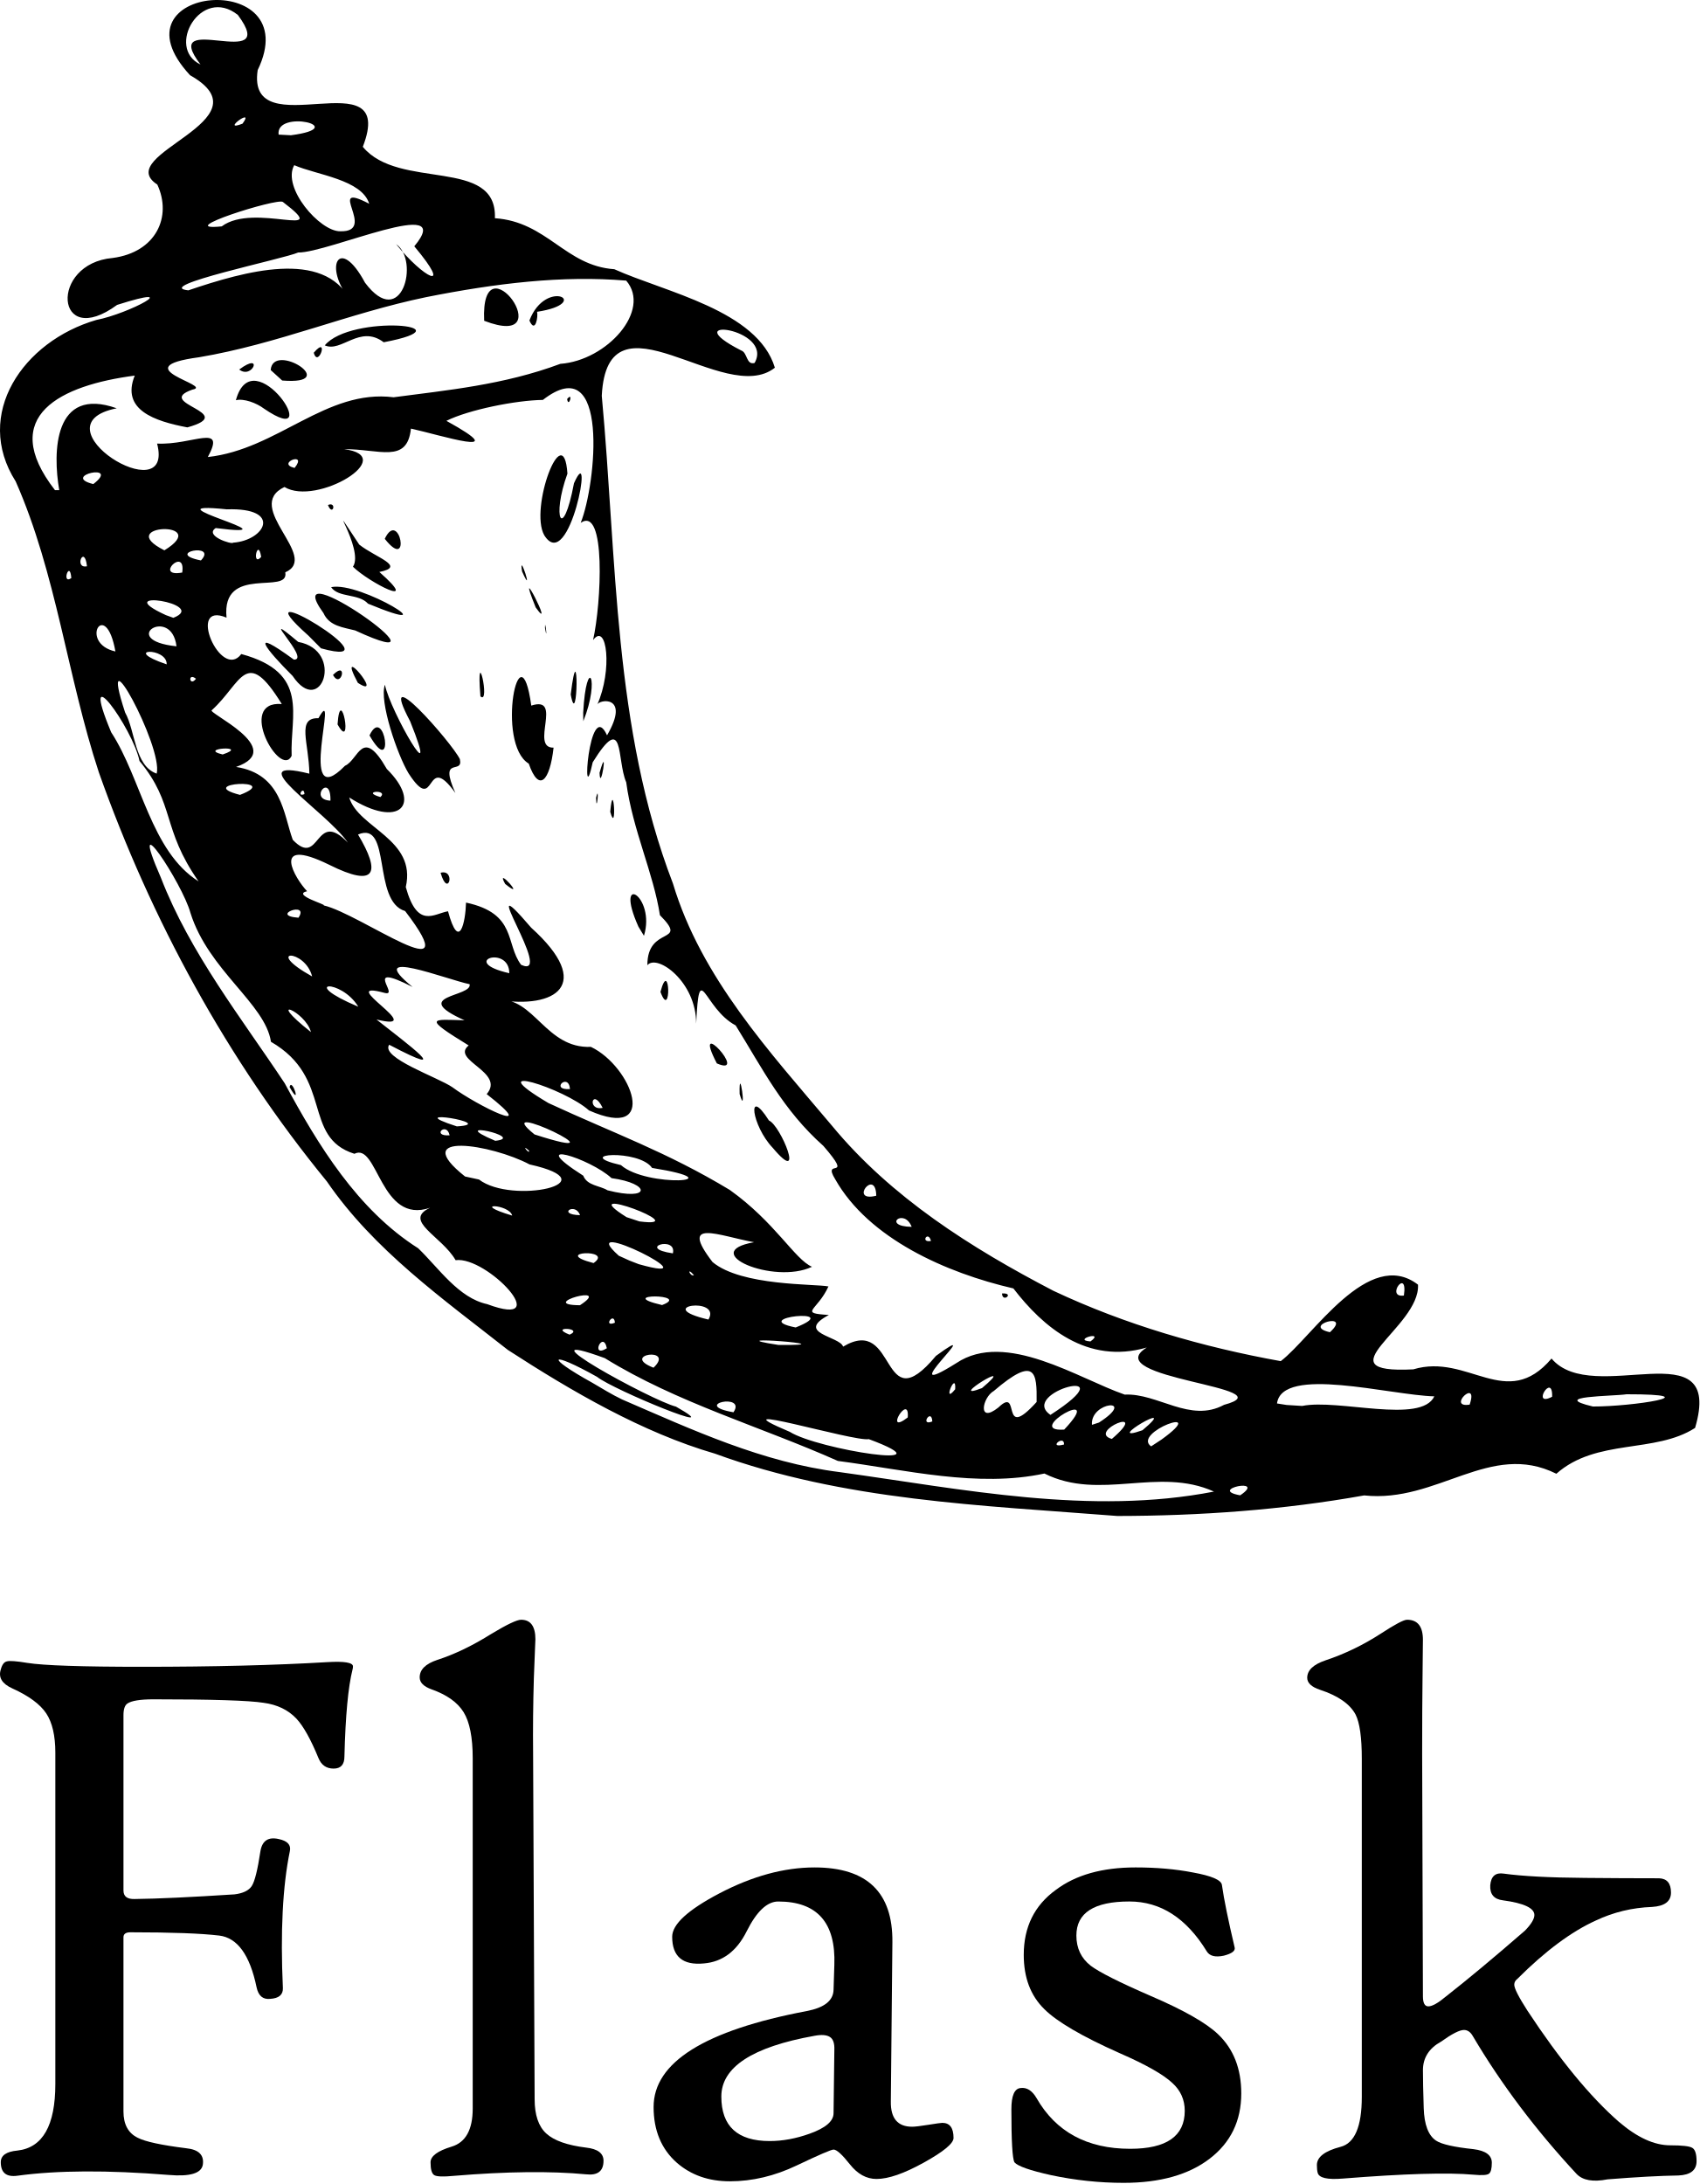
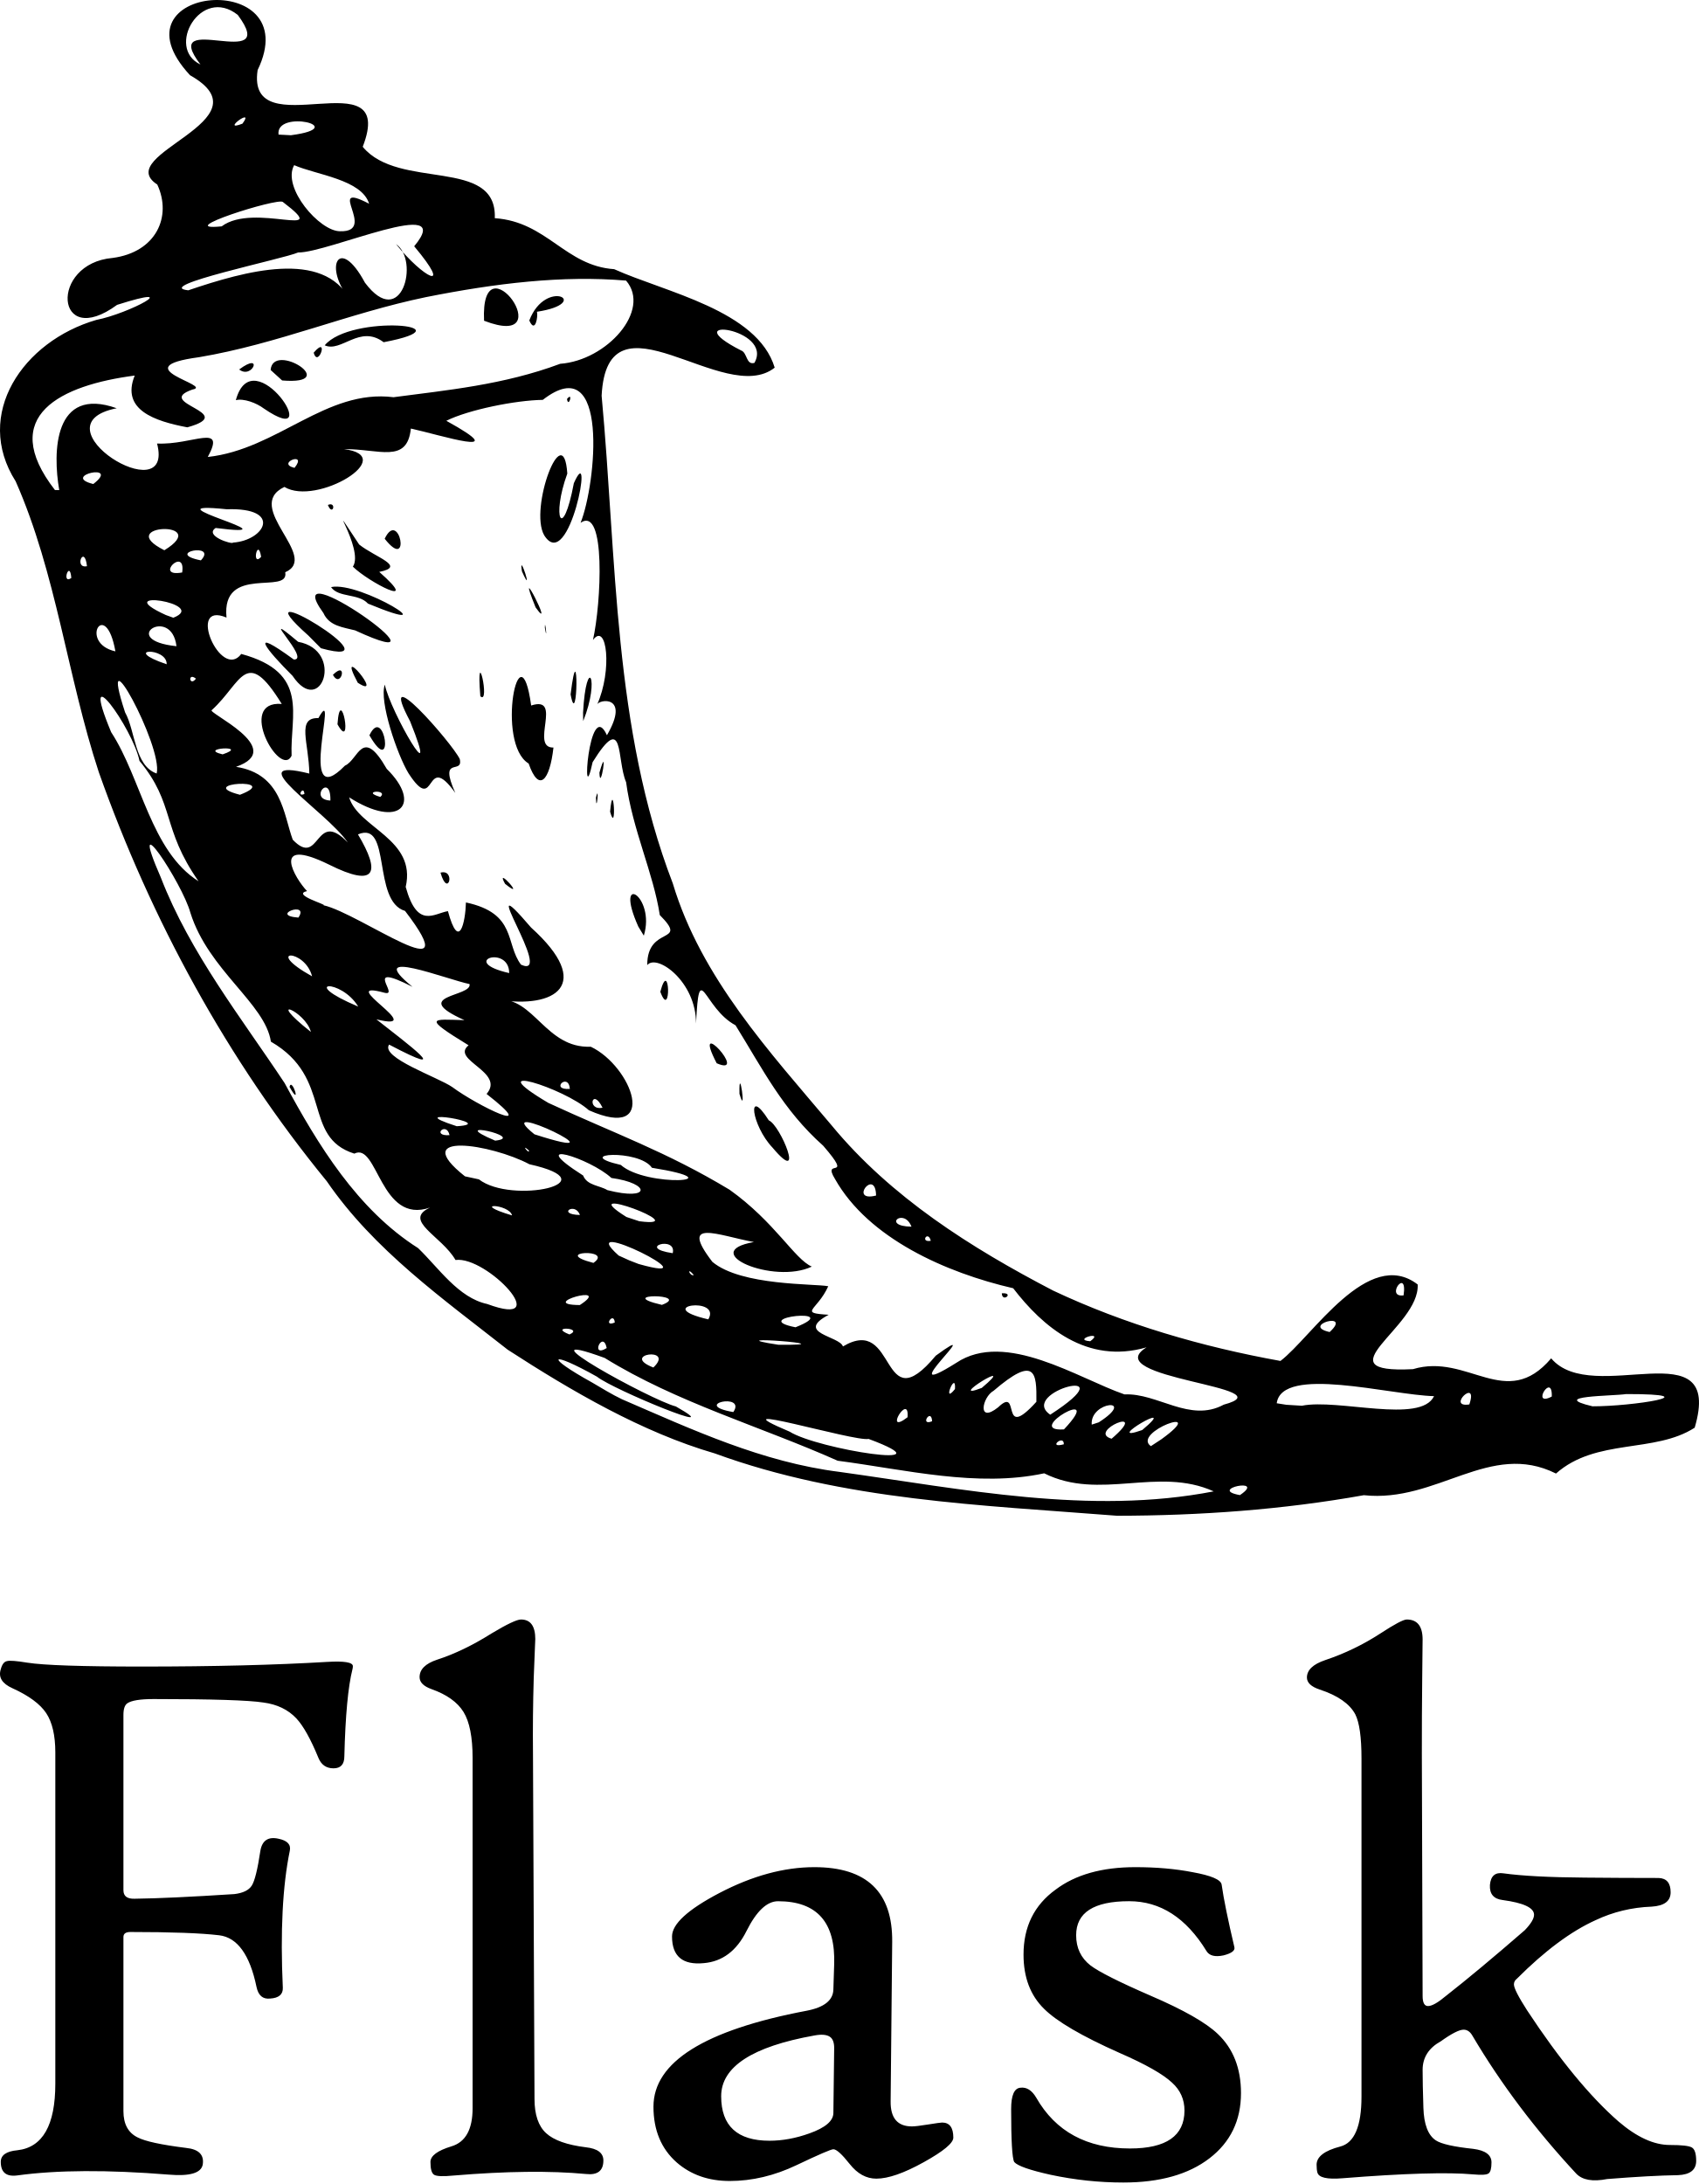
- <svg xmlns="http://www.w3.org/2000/svg" height="329" preserveAspectRatio="xMidYMid" viewBox="0 0 256 329" width="256">
-   <g>
-     <path d="m76.501 203.351c-9.749-7.67-20.153-15.021-27.261-25.378-14.96-18.263-26.476-39.404-34.349-61.625-4.761-14.45-6.39-29.941-12.53-43.83-6.415-10.091 1.105-21.114 12.157-24.32 4.917-.947 13.568-5.589 3.125-2.268-9.364 6.867-10.267-6.239-.666-7.069 6.552-.869 8.964-6.231 6.721-11.057-7.036-4.59 17.055-9.625 4.932-16.472-12.62-13.621 17.661-16.243 10.188-.772-1.786 11.895 21.166-2.185 15.836 11.554 5.415 6.599 20.272 1.505 19.899 10.757 7.886.542 10.593 7.173 17.989 7.684 7.677 3.465 21.579 6.192 24.188 14.837-7.61 6.023-25.227-12.443-26.077 4.232 2.302 24.638 1.714 50.017 10.725 73.478 4.262 14.204 14.601 25.384 23.931 36.45 8.932 10.834 21.03 18.466 33.363 24.887 10.816 5.101 22.475 8.48 34.265 10.606 4.779-3.656 13.221-17.251 20.676-11.522.36 6.448-14.796 13.471-.711 12.758 8.278-2.498 14.013 6.395 20.826-1.629 6.277 7.436 26.091-4.747 21.625 10.451-6.041 3.897-14.85 1.542-20.898 6.905-9.972-4.983-17.912 4.453-28.955 3.263-12.26 2.196-24.738 3.08-37.168 3.099-20.396-1.609-41.222-2.288-60.624-9.389-10.933-3.177-21.598-9.403-31.205-15.628zm17.224 7.468c10.672 4.61 21.109 9.475 32.807 10.946 18.558 2.576 37.723 6.552 56.347 2.929-8.429-3.805-17.145 1.478-25.542-2.72-10.069 2.164-20.878-.556-31.12-1.897-11.639-5.184-24.206-8.748-35.107-15.484-13.628-4.975 7.042 6.383 10.724 7.305 8.514 4.831-9.364-2.479-11.889-4.486-7.133-4.003-8.042-3.166-.705.896 1.476.864 2.936 1.773 4.485 2.511zm-20.311-14.353c10.345 3.832-.045-7.272-4.779-6.631-2.099-3.643-8.023-5.944-3.845-7.9-7.513 2.61-7.873-9.92-11.403-8.127-7.951-2.511-3.094-11.405-12.568-16.871-.864-5.755-9.41-10.744-12.13-19.422-1.204-4.446-9.659-17.204-4.466-5.33 4.419 11.43 12.195 21.226 18.668 31.002 5.022 9.311 10.96 19.048 20.108 24.855 3.087 2.961 6.062 7.493 10.416 8.422zm-29.79-32.715c.358-1.564 1.89 3.38 0 0zm42.183 37.305c2.288-1.026-3.296-1.294 0 0zm5.61 2.047c-.581-2.826-2.563 1.582 0 0zm7.031 2.929c3.341-3.186-5.159-2.009 0 0zm12.044 6.714c2.034-3.001-6.507-1.13 0 0zm-23.128-16.124c5.191-3.361-6.716-.047 0 0zm5.27 2.628c-.151-1.773-1.877.797 0 0zm26.345 16.445c4.237 2.675 24.738 5.859 11.902 1.098-2.153.452-23.803-6.127-11.902-1.098zm-41.823-32.578c-.412-1.778-6.579-1.969 0 0zm12.26 7.155c3.197-2.23-6.624-1.721 0 0zm10.319 6.323c4.583-1.726-7.428-1.733 0 0zm-27.576-18.911c4.97 3.812 20.049.49 7.612-2.275-5.656-3.015-18.407-5.081-9.716 1.818zm34.566 21.096c2.072-3.525-8.685-2.015 0 0zm-10.503-8.345c12.15 3.433-10.22-7.69-3-1.269l1.602.727zm21.057 12.17c11.509.11-10.397-1.589 0 0zm-49.547-31.578c-.452-2.144-2.837.177 0 0zm69.014 42.498c.306-3.87-3.755 2.884 0 0zm-49.371-30.472c-.7-2.041-3.596-.085 0 0zm-18.551-13.372c6.606-.398-9.05-2.909 0 0zm-21.978-14.204c-.824-3.171-7.186-5.695 0 0zm57.694 36.614c-1.209-1.381-.569.3 0 0zm35.906 22.036c-.11-2.113-1.955.797 0 0zm-39.083-25.319c.648-2.72-5.636-.825 0 0zm-26.752-16.956c4.918-.524-7.879-3.323 0 0zm45.251 28.118c7.664-3.035-7.468-1.478 0 0zm-23.535-15.975c8.827 1.137-10.508-6.01-1.942-.641zm30.681 18.864c8.246-4.923 5.526 11.542 13.988 1.393 8.343-6.093-7.207 7.533 3.073 1.086 7.441-4.977 18.426 2.36 25.364 4.747 4.989-.243 9.841 4.316 14.96 1.542 9.848-2.655-19.263-3.936-11.633-8.638-9.011 2.623-15.667-3.125-20.101-8.899-10.109-2.335-21.794-7.501-26.843-16.452-2.059-3.355 2.97.477-1.778-5.015-6.088-5.415-9.128-11.569-13.216-18.153-4.885-2.603-5.461-10.273-5.951-.254.04-6.324-5.897-10.581-7.349-8.815-.027-6.088 6.356-3.035 1.89-7.54-.961-6.311-4.126-12.888-5.076-20.016-1.476-3.433-.209-10.789-5.047-3.015-1.759 8.219-.583-10.096 2.158-4.061 3.596-6.159-1.296-5.434-1.492-4.583 2.342-5.198 1.485-12.575-.614-9.763 1.249-5.512 1.975-20.284-1.863-17.662 2.327-5.767 4.414-26.379-5.697-18.518-4.093.059-11.187 1.485-14.535 3.152 10.508 5.794-1.06 2.092-5.343 1.17-.556 5.362-4.793 3.047-10.089 3.099 8.462 1.046-4.12 8.651-8.964 5.697-6.304 3.008 5.434 10.528.124 12.855.655 3.499-9.652-1.267-8.847 6.828-6.115-2.578-.837 9.599 2.223 5.479 10.404 2.819 7.324 9.234 7.585 15.334-1.694 3.551-8.37-8.35-1.485-7.801-5.434-8.822-6.008-3.191-10.521.909-1.046.295 11.509 5.832 3.629 8.566 6.932 1.073 7.135 7.141 8.547 10.98 4.165 4.341 3.308-4.794 8.298.425-3.159-4.65-16.715-13.099-5.8-10.39-.059-4.675-1.975-8.449 1.373-8.358 3.316-5.996-3.472 14.791 3.996 7.168 2.066-.902 2.583-6.003 6.298.484 5.394 5.31 1.949 9.153-5.663 4.289 1.359 4.624 10.181 6.271 8.521 13.497 1.758 6.356 4.217 4.014 6.361 3.648 1.681 6.174 2.637 1.635 2.715-1.307 7.695 1.649 5.891 6.199 8.303 9.378 5.303 2.392-7.592-16.224 1.512-5.598 9.579 8.651 3.596 12.26-5.002 10.874 5.44-.439 7.191 7.357 14 7.083 6.205 2.955 10.411 14.294-.288 9.572-3.708-3.348-16.845-7.474-6.113-1.112 9.9 4.59 17.773 7.33 27.326 13.092 6.833 4.878 9.788 10.467 12.378 11.574-5.747 2.745-17.314-2.191-8.723-3.701-5.362-.974-11.39-3.688-6.257 2.988 4.367 3.649 15.464 3.263 17.46 3.674-1.687 3.715-4.583 4.009.065 4.297-5.186 2.765 1.667 3.197 2.144 4.773zm-10.606-29.954c-3.159-3.303-3.976-9.482-.562-4.108 1.753.706 5.605 10.104.562 4.108zm34.546 21.944c1.969-.131.059 1.497 0 0zm-39.528-30.04c-.126-4.99 1.137 3.85 0 0zm-3.433-4.617c-3.976-7.67 5.002 2.171 0 0zm-41.616-28.719c2.335-.623 1.152 3.987 0 0zm33.122 17.949c1.431-5.382 1.681 4.513 0 0zm-23.397-16.27c-1.647-2.968 3.447 2.787 0 0zm20.075 6.435c-3.76-8.422 2.668-4.603.837 1.379zm-34.623-23.089c-1.681-2.765-4.46-10.874-3.564-13.352.804 4.034 8.573 17.354 3.805 5.519-5.263-9.92 6.298 3.216 7.488 5.695.556 2.459-3.251-.673-.675 5.101-4.701-6.572-2.772 3.629-7.054-2.963zm-10.699-7.376c.439-6.428 2.446 4.408 0 0zm4.813 1.661c2.295-4.851 3.89 6.761 0 0zm-11.581-8.958c-3.982-3.964-6.867-7.612.189-2.459 2.714.104-6.041-8.298.655-2.668 7.036 1.282 3.472 11.542-.844 5.127zm6.082-.157c2.315-2.295 1.229 2.257 0 0zm3.746 1.197c-3.512-6.572 4.257 2.759 0 0zm-7.441-7.108c-11.581-10.313 14.549 5.387 1.89 1.908zm33.185 19.276c-5.015-3.001-1.334-21.153.38-8.742 4.871-1.577-.27 6.415 3.36 6.336-.567 5.04-2.196 6.853-3.74 2.406zm12.274 7.258c.49-5.472 1.033 3.741 0 0zm-2.131-2.113c.549-2.334.052 2.754 0 0zm-41.06-27.81c-7.441-10.267 21.625 10.384 4.768 2.603-1.759-.464-3.884-.628-4.768-2.603zm23.638 12.53c-.705-8.645 1.57 1.431 0 0zm17.944 11.514c1.386-4.923.105 3.258 0 0zm-40.437-27.961c4.421-.947 18.322 7.762 5.558 2.486-1.418-1.57-4.446-.857-5.558-2.486zm37.971 18.925c.472-8.84 2.643-5.276.02 1.269zm-34.682-22.003c1.805-2.643-4.788-11.947.947-3.336 2.479 1.969 7.173 3.296 3.028 4.126 6.519 5.748-1.589 1.557-3.976-.79zm32.805 19.244c1.244-10.071 1.1 5.897 0 0zm-36.572-28.543c1.379-.589.732 1.836 0 0zm8.559 5.094c2.203-4.624 4.061 5.153 0 0zm24.136 13.424c-.02-1.771.457 2.583 0 0zm-1.399-3.092c-3.348-8.266 3.119 4.374 0 0zm-2.054-5.422c-.561-3.413 1.91 4.29 0 0zm3.348-5.44c-2.302-4.048 2.904-17.851 3.487-9.291-2.427 6.669-.7 10.397.986 1.451 3.127-7.036-.673 13.896-4.473 7.839zm3.44-20.525c1.001-1.23.223 1.483 0 0zm-5.747 113.211c-1.361-1.19.176.752 0 0zm11.835 5.983c6.584 1.694 6.552-1.021.601-1.831-3.197-2.975-13.3-6.134-4.257-.367.596 1.518 2.486 1.478 3.656 2.198zm-23.371-15.525c3.623 2.709 13.66 7.664 5.166 1.035 2.864-3.33-5.481-5.101-2.714-7.33-7.042-4.311-5.559-3.924-.621-3.787-8.462-3.787 1.222-3.499.765-5.44-3.263-.641-16.211-5.755-8.593.418-7.742-3.944-1.845 1.471-4.185.902-7.92-2.158 7.049 6.03-1.255 3.996 4.538 3.596 12.222 9.22 1.915 3.805-1.353 1.955 7.377 4.918 9.522 6.401zm12.378 7.114c15.048 4.846-7.382-5.931 0 0zm63.364 38.385c.196-2.988-2.054 2.549 0 0zm6.514 2.74c3.472-3.361.144 5.362 5.754-.824.059-4.428-.169-7.042-6.447-1.662-1.734.963-2.504 5.035.693 2.486zm-103.383-64.926c-1.066-4.192-7.474-4.173 0 0zm6.95 4.557c-2.583-4.282-9.214-3.877 0 0zm39.568 23.861c3.865 3.433 17.741 2.518 4.689.425-1.93-2.858-12.267-2.171-4.689-.425zm54.385 33.592c5.944-4.99-5.76 2.223 0 0zm12.366 8.494c.039-1.602-2.563.7 0 0zm.02-2.243c6.584-6.971-6.376.412 0 0zm-130.396-82.582c-5.61-8.003-3.485-11.601-8.899-18.139-1.028-5.002-9.286-16.342-4.27-4.329 4.59 7.029 5.951 17.91 13.169 22.468zm128.328 80.365c12.118-7.828-4.968-3.407 0 0zm9.247 3.623c6.068-5.206-3.838-1.086 0 0zm-122.53-78.515c1.734-2.583-4.485-.333 0 0zm120.6 76.043c5.872-3.785-1.353-3.204-1.065.347zm-79.697-50.233c-.203-2.563-3.105.216 0 0zm4.923 2.832c-1.569-3.166-2.406.497 0 0zm84.197 49.959c7.526-5.429-4.557-1.041-1.575 1.033zm-2.883-1.393c6.134-5.134-6.468 2.275 0 0zm14.724 9.801c4.115-2.754-5.002-.889 0 0zm-138.091-88.872c5.512 1.235 22.043 13.581 12.294.857-4.995-1.478-2-13.687-7.094-11.529 3.42 5.715 2.811 8.141-4.369 4.545-9.016-4.408-5.067 2.178-3.301 3.996-2.407.549 3.177 2.086 2.471 2.131zm-25.128-19.845c.986-4.088-9.096-22.468-4.761-9.214 1.562 2.779 1.399 8.042 4.761 9.214zm46.125 28.438c-2.844-2.374-.137-.34 0 0zm6.991 1.629c0-4.329-7.729-1.759 0 0zm60.617 38.207c-1.157-2.956-4.57-.065 0 0zm2.909 2.124c-.432-1.654-1.681.321 0 0zm24.025 15.138c2.308-1.706-2.884-.221 0 0zm-128.119-82.332c6.611-2.558-7.083-1.825 0 0zm95.848 60.381c-.077-4.277-4.217 1.066 0 0zm-98.458-66.469c4.244-1.431-3.931-.941 0 0zm12.319 5.969c-.072-1.404-1.301.537 0 0zm150.301 92.168c5.459-1.105 17.903 2.779 19.91-1.445-6.631-.164-22.932-4.682-23.704 1.071l1.451.229zm-146.384-91.181c.099-4.336-3.38-.162 0 0zm-32.393-22.473c-1.471-8.259-5.598-1.25 0 0zm7.722 1.942c.099-2.655-7.069-2.387 0 0zm4.414 2.171c-1.276-1.035-.994 1.301 0 0zm27.783 17.818c1.309-1.204-3.099-.889 0 0zm-30.719-22.709c-.752-6.239-8.953-.936 0 0zm-15.844-10.28c-.223-2.878-1.543 1.085 0 0zm2.36-1.778c-.385-3.415-2.027.43 0 0zm13.014 7.767c5.506-2.158-10.026-4.473-1.125-.405zm174.226 107.619c3.524-3.229-4.473-.999 0 0zm21.049 10.908c1.413-4.172-3.557.549 0 0zm-193.942-125.347c.583-4.041-4.367.804 0 0zm-18.524-12.411c-.994-5.702-.857-15.714 8.658-12.332-12.699 2.524 8.795 15.791 6.082 5.315 5.342.263 10.449-3.157 7.643 2.027 10.528-1.157 17.82-10.285 27.988-9.003 7.918-1.053 16.576-1.845 25.11-5.035 7.016-.504 13.77-8.057 9.927-12.537-9.567-.81-19.586.387-30.159 2.493-11.718 2.432-22.363 7.061-34.186 9.05-11.529 1.55 2.315 4.264-.988 4.871-6.01 2.086 7.173 3.492-.778 5.695-4.91-.934-10.024-2.621-7.925-7.801-11.038 1.44-20.742 6.016-12.019 17.251zm26.608-13.549c2.583-9.533 13.862 7.848 4.237 1.269-1.145-.864-3.042-1.564-4.237-1.269zm.502-4.624c3.735-2.779 1.982 1.564 0 0zm4.741.079c.341-4.388 10.863 2.322 1.734 1.577zm6.487-2.608c2.374-2.774.688 2.457 0 0zm1.662-1.112c3.949-4.741 22.343-3.028 8.879-.465-3.609-2.72-6.375 1.602-8.879.465zm24.01-3.701c-.594-12.955 11.934 4.597 0 0zm6.815-.04c2.491-6.525 9.671-2.621 1.157-1.314.182.7-.254 3.375-1.157 1.314zm-54.987 34.618c7.441-4.558-7.9-3.956 0 0zm5.506 1.523c2.61-2.772-5.677-1.125 0 0zm-16.216-11.502c4.25-3.269-5.035-1.242 0 0zm219.764 137.484c.124-3.793-3.251 1.706 0 0zm-22.331-15.243c.634-4.361-2.871.38 0 0zm28.471 16.715c5.944.02 18.014-1.851 5.081-1.845-2.034.315-11.828.249-5.081 1.845zm-204.848-130.128c4.813-.326 7.526-5.303-.936-5.022-13.111-1.353 11.567 4.493-1.681 2.819-1.778 1.177 2.511 2.531 2.616 2.203zm4.237 2.146c-.504-3.087-1.492 1.641 0 0zm5.029-13.405c2.086-2.59-2.891-.693 0 0zm-16.008-26.752c8.593-2.916 20.337-6.199 24.392 1.44-4.126-4.963-1.667-9.855 2.23-2.59 5.512 7.344 8.271-3.341 4.687-5.807 4.088 5.074 8.73 7.474 2.734.321 6.52-7.841-13.045 1.026-17.492.934-2.138.961-22.088 5.087-16.551 5.702zm5.035-9.637c4.898-3.695 16.943 2.203 9.214-3.676-.758-.666-16.922 4.46-9.214 3.676zm17.858.738c5.728.144-2.471-7.704 4.356-4.146-1.118-3.661-7.951-4.347-11.293-5.812-1.89 3.348 3.843 10.004 6.937 9.959zm-14.726-16.211c1.982-2.687-3.479 1.368 0 0zm7.299 1.746c9.239-1.222-2.355-3.976-1.865-.097zm-13.628-10.658c-6.507-8.494 12.235 1.426 5.623-7.468-5.564-4.426-10.906 4.99-5.623 7.468zm83.47 44.957c2.983-5.285-12.312-7.128-2.007-1.872.947.315.733 2.236 2.007 1.872z" />
-     <g transform="translate(0 244)">
-       <path d="m53.108 7.495c-.659 2.607-1.069 6.979-1.222 13.117 0 1.206-.543 1.81-1.631 1.81-1.089 0-1.847-.527-2.276-1.575-1.166-2.838-2.271-4.817-3.324-5.947-1.243-1.319-2.895-2.117-4.955-2.389-2.215-.351-7.733-.525-16.555-.525-2.02 0-3.344.215-3.963.644-.389.271-.582.854-.582 1.748v26.409c0 .894.563 1.319 1.687 1.283 3.462-.04 8.474-.276 15.041-.701 1.283-.158 2.15-.574 2.595-1.255.45-.68.887-2.437 1.312-5.275.271-1.555 1.186-2.158 2.74-1.805 1.32.272 1.887.875 1.693 1.805-1.089 5.288-1.442 12.167-1.053 20.64.041 1.008-.599 1.555-1.923 1.632-1.089.117-1.769-.466-2.041-1.75-1.007-4.858-2.886-7.453-5.624-7.786-2.74-.328-7.202-.493-13.38-.493-.7 0-1.048.251-1.048.757v26.235c0 1.943.716 3.267 2.154 3.963 1.13.584 3.558 1.109 7.287 1.575 1.907.194 2.74 1.032 2.51 2.506-.235 1.283-1.943 1.789-5.133 1.517-9.211-.74-16.81-.7-22.793.118-1.673.23-2.506-.45-2.506-2.041 0-1.013.833-1.595 2.506-1.75 3.809-.429 5.712-3.773 5.712-10.028v-49.908c0-2.562-.457-4.534-1.368-5.915-.915-1.381-2.616-2.636-5.101-3.761-1.555-.7-2.137-1.651-1.748-2.857.194-.737.506-1.146.931-1.223.389-.117 1.421-.04 3.089.234 2.45.389 8.223.584 17.316.584 10.729 0 19.996-.235 27.811-.701 2.602-.158 3.906.057 3.906.639 0 .159-.02.312-.061.466z" />
-       <path d="m90.915 81.502c0 1.555-.875 2.235-2.623 2.04-5.36-.506-12.008-.429-19.936.231-1.595.158-2.575.117-2.947-.113-.369-.235-.551-.875-.551-1.928 0-.931 1.057-1.716 3.175-2.36 2.122-.639 3.178-2.555 3.178-5.741v-52.761c0-3.15-.457-5.462-1.368-6.94-.915-1.477-2.519-2.623-4.81-3.437-1.206-.429-1.81-1.032-1.81-1.81 0-1.166.875-2.041 2.623-2.623 2.644-.855 5.385-2.174 8.223-3.964 2.332-1.4 3.81-2.097 4.429-2.097 1.438 0 2.159.988 2.159 2.971 0-.153-.078 1.79-.235 5.83-.113 3.846-.153 7.635-.113 11.369l.23 52.06c0 2.372.584 4.094 1.75 5.162s3.169 1.777 6.004 2.126c1.748.194 2.623.854 2.623 1.984z" />
-       <path d="m143.644 78.064c0 .818-1.486 2.049-4.458 3.7-2.976 1.652-5.356 2.478-7.142 2.478-1.518 0-2.857-.737-4.023-2.215-1.166-1.477-1.985-2.214-2.45-2.214-.348 0-2.194.797-5.539 2.388-3.339 1.595-6.704 2.393-10.085 2.393-3.186 0-5.851-.935-7.988-2.797-2.332-2.061-3.498-4.859-3.498-8.397 0-6.724 7.697-11.543 23.089-14.457 2.64-.506 3.984-1.575 4.02-3.207l.118-3.732c.234-6.373-2.584-9.559-8.454-9.559-1.672 0-3.254 1.494-4.753 4.486-1.494 2.996-3.643 4.607-6.441 4.842-3.186.308-4.781-1.032-4.781-4.024 0-1.867 2.372-4.04 7.113-6.531 4.976-2.602 9.758-3.906 14.344-3.906 7.887 0 11.794 3.753 11.717 11.255l-.235 24.016c-.036 2.527 1.033 3.789 3.207 3.789.429 0 1.247-.096 2.449-.291 1.207-.194 1.907-.291 2.102-.291 1.126 0 1.688.761 1.688 2.275zm-17.955-13.291c.04-.972-.187-1.616-.673-1.924-.486-.311-1.251-.372-2.3-.177-9.368 1.672-14.052 4.724-14.052 9.154 0 4.469 2.428 6.704 7.287 6.704 1.943 0 3.948-.368 6.004-1.105 2.413-.858 3.615-1.886 3.615-3.093z" />
-       <path d="m186.988 71.357c0 4.121-1.588 7.397-4.753 9.825-3.166 2.429-7.49 3.644-12.972 3.644-3.651 0-7.308-.389-10.959-1.166-3.15-.701-4.976-1.34-5.482-1.924-.312-.546-.465-3.206-.465-7.988 0-2.06.465-3.129 1.4-3.206.932-.118 1.729.389 2.389 1.514 2.914 5.093 7.619 7.64 14.109 7.64 5.478 0 8.219-1.907 8.219-5.717 0-1.668-.62-3.069-1.867-4.194-1.361-1.283-4-2.781-7.927-4.49-5.677-2.526-9.466-4.741-11.369-6.648-2.061-2.02-3.09-4.741-3.09-8.162 0-4.199 1.612-7.461 4.838-9.793 2.992-2.255 6.996-3.381 12.008-3.381 3.15 0 6.025.251 8.631.758 2.798.506 4.256 1.126 4.373 1.866.308 2.174.951 5.324 1.924 9.446.117.502-.43.911-1.632 1.222-1.283.272-2.137.057-2.566-.639-3.069-5.016-6.956-7.522-11.66-7.522-5.324 0-7.988 1.709-7.988 5.13 0 1.906.72 3.42 2.158 4.546 1.283.972 4.295 2.491 9.037 4.551 4.975 2.137 8.356 4.061 10.146 5.769 2.332 2.215 3.498 5.19 3.498 8.92z" />
-       <path d="m255.575 81.559c0 1.36-.915 2.081-2.741 2.158-2.721.04-6.28.234-10.668.582-2.178.429-3.732.159-4.664-.814-6.142-6.607-11.352-13.527-15.627-20.757-.348-.62-.794-.932-1.34-.932-.66 0-1.805.584-3.437 1.75-1.83 1.008-2.741 2.449-2.741 4.312 0 1.324.036 3.226.117 5.717.078 2.485.696 4.117 1.862 4.894.818.547 2.705.972 5.656 1.284 1.826.234 2.741.914 2.741 2.04 0 .895-.146 1.45-.437 1.66-.291.215-1.061.263-2.304.146-3.887-.348-10.454-.154-19.704.582-2.332.195-3.595-.097-3.79-.875-.077-.271-.117-.659-.117-1.166 0-1.202 1.187-2.117 3.559-2.736 2.137-.547 3.206-3.053 3.206-7.522v-50.955c0-3.186-.311-5.401-.935-6.644-.854-1.595-2.644-2.839-5.365-3.733-1.279-.425-1.923-1.028-1.923-1.805 0-1.13.915-2.004 2.74-2.623 2.915-.972 5.692-2.312 8.336-4.024 2.138-1.397 3.462-2.098 3.963-2.098 1.596 0 2.393 1.008 2.393 3.033 0-.275-.02 1.652-.061 5.77-.036 2.838-.056 6.648-.056 11.429l.117 36.494c0 1.012.272 1.514.814 1.514.584 0 1.478-.503 2.684-1.514 3.226-2.527 7.191-5.83 11.891-9.911.935-.971 1.4-1.748 1.4-2.332 0-1.048-1.574-1.789-4.72-2.214-1.361-.159-2.004-.915-1.928-2.276.117-1.36.798-1.943 2.041-1.748 2.801.389 6.883.603 12.242.644 3.733.036 7.446.057 11.139.057 1.202.04 1.805.757 1.805 2.158 0 1.319-.951 2.04-2.854 2.158-2.996.113-5.814.793-8.453 2.04-3.693 1.669-7.641 4.604-11.838 8.802-.308.234-.466.525-.466.874 0 .543.66 1.847 1.985 3.907 4.858 7.385 9.445 12.96 13.757 16.732 2.761 2.369 5.344 3.555 7.753 3.555 1.79 0 2.899.125 3.324.38.43.252.645.923.645 2.009z" />
-     </g>
-   </g>
+ <svg xmlns="http://www.w3.org/2000/svg" width="1945" height="2500" viewBox="0 0 256 329" preserveAspectRatio="xMinYMin meet">
+   <path d="M76.501 203.351c-9.75-7.67-20.153-15.02-27.26-25.377-14.961-18.264-26.477-39.405-34.35-61.625-4.76-14.45-6.39-29.941-12.53-43.83-6.414-10.091 1.105-21.114 12.157-24.32 4.917-.948 13.568-5.59 3.125-2.268-9.364 6.866-10.266-6.24-.666-7.07 6.552-.869 8.964-6.23 6.721-11.056-7.036-4.59 17.055-9.626 4.932-16.473-12.62-13.62 17.66-16.242 10.188-.771-1.786 11.895 21.166-2.185 15.836 11.554 5.415 6.599 20.272 1.505 19.899 10.757 7.886.542 10.593 7.173 17.988 7.683 7.677 3.466 21.58 6.192 24.188 14.837-7.61 6.023-25.227-12.443-26.078 4.232 2.302 24.638 1.715 50.017 10.726 73.478 4.262 14.204 14.6 25.385 23.931 36.45 8.933 10.834 21.03 18.466 33.363 24.887 10.815 5.1 22.475 8.48 34.265 10.606 4.78-3.656 13.221-17.25 20.675-11.522.36 6.449-14.796 13.471-.711 12.758 8.278-2.498 14.013 6.394 20.826-1.629 6.278 7.436 26.09-4.747 21.625 10.45-6.042 3.898-14.85 1.543-20.898 6.906-9.972-4.983-17.912 4.453-28.956 3.263-12.26 2.196-24.738 3.08-37.167 3.098-20.396-1.609-41.222-2.288-60.624-9.39-10.933-3.176-21.598-9.402-31.205-15.628zm17.224 7.468c10.672 4.61 21.109 9.475 32.807 10.946 18.558 2.577 37.723 6.552 56.346 2.93-8.428-3.805-17.145 1.478-25.541-2.72-10.07 2.164-20.878-.556-31.12-1.897-11.64-5.184-24.206-8.748-35.107-15.485-13.628-4.975 7.043 6.383 10.724 7.306 8.514 4.83-9.365-2.48-11.89-4.487-7.132-4.002-8.04-3.165-.704.896 1.477.864 2.936 1.773 4.485 2.511zm-20.31-14.353c10.345 3.832-.046-7.272-4.78-6.63-2.1-3.643-8.023-5.945-3.845-7.9-7.513 2.61-7.873-9.92-11.403-8.127-7.952-2.511-3.094-11.405-12.569-16.87-.864-5.756-9.41-10.745-12.13-19.423-1.203-4.446-9.658-17.203-4.466-5.33 4.42 11.43 12.195 21.227 18.669 31.003 5.022 9.31 10.96 19.048 20.108 24.855 3.087 2.962 6.061 7.493 10.415 8.422zm-29.791-32.715c.358-1.563 1.89 3.38 0 0zm42.183 37.305c2.288-1.026-3.296-1.294 0 0zm5.61 2.048c-.581-2.826-2.563 1.582 0 0zm7.03 2.93c3.341-3.187-5.16-2.01 0 0zm12.045 6.713c2.033-3.001-6.507-1.13 0 0zm-23.128-16.123c5.19-3.362-6.716-.047 0 0zm5.27 2.628c-.151-1.773-1.877.797 0 0zm26.345 16.445c4.237 2.675 24.738 5.859 11.902 1.098-2.153.452-23.803-6.127-11.902-1.098zM77.156 183.12c-.412-1.777-6.58-1.968 0 0zm12.26 7.155c3.197-2.23-6.624-1.72 0 0zm10.318 6.323c4.584-1.726-7.427-1.733 0 0zM72.16 177.686c4.97 3.811 20.05.49 7.611-2.275-5.656-3.015-18.407-5.08-9.715 1.818l2.104.457zm34.566 21.095c2.072-3.525-8.685-2.015 0 0zm-10.503-8.345c12.15 3.434-10.22-7.69-3-1.268l1.603.726 1.397.542zm21.058 12.17c11.508.11-10.398-1.588 0 0zm-49.547-31.578c-.452-2.144-2.838.178 0 0zm69.013 42.498c.307-3.87-3.754 2.884 0 0zm-49.37-30.472c-.7-2.04-3.596-.085 0 0zm-18.552-13.372c6.606-.398-9.05-2.91 0 0zm-21.978-14.204c-.823-3.17-7.186-5.694 0 0zm57.695 36.614c-1.21-1.381-.57.3 0 0zm35.905 22.037c-.11-2.113-1.955.796 0 0zm-39.083-25.32c.648-2.72-5.636-.825 0 0zm-26.752-16.956c4.918-.524-7.88-3.322 0 0zm45.252 28.119c7.663-3.035-7.468-1.479 0 0zm-23.535-15.975c8.827 1.136-10.508-6.01-1.942-.642l1.942.642zm30.68 18.864c8.247-4.923 5.527 11.542 13.989 1.393 8.343-6.094-7.207 7.533 3.073 1.086 7.441-4.977 18.426 2.36 25.365 4.747 4.988-.242 9.841 4.316 14.96 1.542 9.848-2.655-19.263-3.935-11.633-8.638-9.01 2.624-15.666-3.125-20.1-8.899-10.11-2.335-21.795-7.5-26.843-16.452-2.06-3.354 2.97.478-1.778-5.015-6.088-5.415-9.128-11.569-13.216-18.153-4.885-2.603-5.46-10.273-5.951-.254.04-6.324-5.898-10.581-7.35-8.815-.026-6.089 6.357-3.035 1.89-7.54-.96-6.311-4.126-12.888-5.075-20.016-1.476-3.433-.21-10.789-5.047-3.015-1.76 8.22-.582-10.096 2.158-4.06 3.596-6.16-1.296-5.435-1.492-4.584 2.342-5.198 1.485-12.575-.614-9.763 1.249-5.513 1.975-20.284-1.863-17.662 2.327-5.767 4.414-26.38-5.697-18.518-4.093.058-11.187 1.485-14.535 3.152 10.508 5.794-1.06 2.092-5.343 1.17-.556 5.362-4.793 3.047-10.09 3.099 8.462 1.046-4.12 8.65-8.964 5.696-6.304 3.008 5.434 10.528.124 12.855.655 3.499-9.652-1.267-8.847 6.828-6.115-2.578-.837 9.599 2.223 5.48 10.404 2.818 7.324 9.233 7.585 15.333-1.694 3.55-8.37-8.35-1.485-7.8-5.434-8.823-6.008-3.192-10.521.908-1.046.295 11.509 5.832 3.63 8.566 6.931 1.073 7.134 7.141 8.547 10.98 4.165 4.34 3.307-4.795 8.298.425-3.16-4.65-16.715-13.1-5.8-10.39-.06-4.676-1.976-8.45 1.372-8.359 3.316-5.996-3.472 14.792 3.996 7.168 2.065-.902 2.583-6.003 6.297.484 5.394 5.31 1.949 9.153-5.663 4.289 1.36 4.623 10.181 6.27 8.52 13.497 1.758 6.356 4.218 4.014 6.362 3.648 1.68 6.173 2.637 1.635 2.715-1.308 7.696 1.65 5.891 6.2 8.303 9.378 5.303 2.392-7.591-16.224 1.512-5.598 9.578 8.651 3.596 12.26-5.002 10.875 5.44-.44 7.191 7.357 14 7.082 6.205 2.955 10.41 14.294-.288 9.572-3.708-3.348-16.846-7.474-6.114-1.111 9.9 4.59 17.773 7.33 27.326 13.092 6.834 4.878 9.788 10.467 12.378 11.574-5.747 2.745-17.314-2.191-8.723-3.701-5.362-.975-11.39-3.688-6.258 2.988 4.368 3.649 15.465 3.262 17.46 3.674-1.687 3.715-4.583 4.01.065 4.297-5.186 2.766 1.668 3.198 2.145 4.773zm-10.606-29.955c-3.158-3.302-3.975-9.481-.562-4.108 1.753.707 5.605 10.105.562 4.108zm34.547 21.945c1.968-.13.058 1.496 0 0zm-39.528-30.04c-.126-4.99 1.136 3.85 0 0zm-3.434-4.617c-3.975-7.67 5.002 2.171 0 0zm-41.615-28.719c2.335-.623 1.151 3.987 0 0zm33.121 17.949c1.432-5.382 1.681 4.513 0 0zm-23.397-16.27c-1.647-2.968 3.447 2.787 0 0zm20.075 6.435c-3.76-8.422 2.668-4.604.837 1.38l-.837-1.38zm-34.624-23.09c-1.68-2.765-4.46-10.874-3.564-13.351.804 4.034 8.573 17.354 3.805 5.519-5.263-9.92 6.298 3.216 7.488 5.695.556 2.459-3.25-.673-.674 5.1-4.701-6.572-2.773 3.63-7.055-2.963zm-10.698-7.375c.438-6.428 2.446 4.407 0 0zm4.813 1.66c2.295-4.85 3.89 6.762 0 0zm-11.581-8.957c-3.983-3.964-6.867-7.612.189-2.46 2.714.105-6.041-8.297.655-2.668 7.035 1.283 3.471 11.543-.844 5.128zm6.081-.157c2.316-2.295 1.23 2.256 0 0zm3.747 1.196c-3.512-6.572 4.257 2.76 0 0zm-7.441-7.107c-11.58-10.314 14.549 5.387 1.89 1.908l-1.89-1.908zm33.185 19.276c-5.015-3.002-1.334-21.153.38-8.742 4.872-1.577-.27 6.415 3.36 6.336-.568 5.04-2.196 6.854-3.74 2.406zm12.274 7.258c.49-5.472 1.033 3.742 0 0zm-2.131-2.112c.549-2.334.052 2.753 0 0zm-41.06-27.81c-7.44-10.267 21.625 10.383 4.768 2.603-1.76-.464-3.884-.628-4.768-2.603zm23.639 12.53c-.705-8.645 1.57 1.43 0 0zm17.943 11.513c1.386-4.923.106 3.258 0 0zm-40.437-27.96c4.421-.948 18.322 7.762 5.558 2.485-1.418-1.57-4.446-.857-5.558-2.486zm37.971 18.924c.473-8.84 2.644-5.277.02 1.269l-.02-1.27zM53.171 85.375c1.804-2.643-4.788-11.947.947-3.336 2.48 1.968 7.173 3.296 3.028 4.126 6.519 5.749-1.588 1.557-3.975-.79zm32.805 19.244c1.244-10.07 1.1 5.898 0 0zM49.404 76.076c1.38-.59.732 1.836 0 0zm8.56 5.094c2.202-4.624 4.06 5.152 0 0zm24.135 13.424c-.02-1.772.457 2.583 0 0zm-1.4-3.092c-3.348-8.266 3.12 4.374 0 0zm-2.054-5.422c-.56-3.414 1.91 4.29 0 0zm3.348-5.44c-2.301-4.049 2.905-17.852 3.487-9.292-2.427 6.67-.7 10.398.986 1.452 3.127-7.036-.673 13.896-4.473 7.84zm3.44-20.526c1.002-1.23.223 1.483 0 0zm-5.746 113.21c-1.361-1.19.175.753 0 0zm11.835 5.984c6.584 1.694 6.552-1.021.6-1.832-3.197-2.974-13.3-6.133-4.256-.366.596 1.518 2.486 1.478 3.656 2.198zm-23.37-15.525c3.622 2.709 13.659 7.664 5.165 1.035 2.864-3.33-5.48-5.101-2.713-7.33-7.043-4.311-5.56-3.925-.621-3.787-8.462-3.787 1.222-3.499.765-5.44-3.263-.642-16.211-5.756-8.593.418-7.742-3.944-1.845 1.471-4.185.902-7.92-2.158 7.05 6.03-1.256 3.996 4.539 3.596 12.222 9.22 1.916 3.805-1.353 1.955 7.377 4.918 9.521 6.401zm12.377 7.115c15.047 4.846-7.383-5.931 0 0zm63.364 38.384c.196-2.988-2.054 2.55 0 0zm6.513 2.74c3.472-3.36.144 5.362 5.754-.823.058-4.428-.17-7.042-6.447-1.662-1.734.962-2.504 5.035.693 2.486zM47.024 147.098c-1.067-4.192-7.475-4.174 0 0zm6.95 4.556c-2.583-4.282-9.214-3.877 0 0zm39.568 23.861c3.866 3.434 17.741 2.518 4.69.426-1.93-2.858-12.268-2.171-4.69-.426zm54.385 33.593c5.944-4.99-5.76 2.223 0 0zm12.366 8.493c.038-1.602-2.563.7 0 0zm.02-2.243c6.584-6.97-6.376.412 0 0zM29.917 132.776c-5.61-8.004-3.485-11.601-8.899-18.14-1.028-5.002-9.285-16.341-4.27-4.329 4.59 7.03 5.95 17.91 13.17 22.469zm128.329 80.365c12.118-7.828-4.969-3.407 0 0zm9.247 3.622c6.068-5.206-3.839-1.086 0 0zm-122.53-78.515c1.734-2.583-4.485-.333 0 0zm120.6 76.043c5.872-3.785-1.353-3.204-1.065.346l1.065-.346zm-79.698-50.233c-.202-2.563-3.105.216 0 0zm4.924 2.832c-1.569-3.165-2.406.497 0 0zm84.197 49.959c7.526-5.429-4.557-1.041-1.576 1.033l1.576-1.033zm-2.883-1.393c6.133-5.134-6.468 2.275 0 0zm14.724 9.801c4.115-2.753-5.001-.889 0 0zm-138.09-88.872c5.512 1.235 22.042 13.581 12.293.857-4.995-1.478-2-13.687-7.094-11.529 3.42 5.715 2.81 8.14-4.37 4.545-9.016-4.408-5.067 2.178-3.3 3.996-2.408.549 3.177 2.086 2.47 2.13zm-25.13-19.845c.987-4.088-9.096-22.469-4.76-9.214 1.562 2.779 1.4 8.042 4.76 9.214zm46.126 28.437c-2.844-2.373-.137-.34 0 0zm6.99 1.63c0-4.33-7.728-1.76 0 0zm60.618 38.207c-1.157-2.957-4.57-.066 0 0zm2.91 2.124c-.433-1.654-1.682.321 0 0zm24.024 15.138c2.309-1.706-2.884-.221 0 0zM36.156 119.744c6.61-2.558-7.083-1.825 0 0zm95.848 60.38c-.077-4.276-4.217 1.067 0 0zm-98.458-66.469c4.244-1.43-3.93-.94 0 0zm12.32 5.97c-.073-1.405-1.301.537 0 0zm150.3 92.168c5.46-1.105 17.904 2.78 19.911-1.444-6.63-.164-22.932-4.683-23.704 1.071l1.452.23 2.342.143zm-146.384-91.18c.1-4.336-3.38-.163 0 0zM17.39 98.138c-1.471-8.26-5.598-1.25 0 0zm7.722 1.942c.099-2.655-7.07-2.387 0 0zm4.414 2.171c-1.275-1.034-.994 1.3 0 0zM57.31 120.07c1.309-1.204-3.099-.889 0 0zm-30.72-22.71c-.751-6.238-8.952-.935 0 0zM10.745 87.08c-.223-2.877-1.544 1.085 0 0zm2.36-1.777c-.385-3.415-2.027.43 0 0zM26.12 93.07c5.506-2.158-10.026-4.473-1.125-.405l1.125.405zm174.226 107.62c3.524-3.23-4.473-1 0 0zm21.049 10.907c1.413-4.171-3.558.55 0 0zM27.45 86.25c.583-4.04-4.367.804 0 0zM8.927 73.84c-.994-5.702-.857-15.714 8.658-12.333-12.7 2.524 8.795 15.79 6.081 5.315 5.342.263 10.45-3.157 7.644 2.027 10.528-1.157 17.82-10.285 27.987-9.003 7.918-1.052 16.576-1.844 25.11-5.035 7.016-.504 13.77-8.057 9.927-12.536-9.567-.81-19.586.386-30.159 2.492-11.717 2.432-22.362 7.061-34.186 9.05-11.529 1.55 2.315 4.263-.988 4.871-6.01 2.086 7.174 3.492-.778 5.695-4.91-.934-10.024-2.621-7.925-7.8C9.26 58.021-.444 62.598 8.28 73.832l.648.006zm26.608-13.55c2.583-9.533 13.862 7.848 4.237 1.269-1.145-.864-3.042-1.564-4.237-1.269zm.502-4.624c3.735-2.778 1.982 1.564 0 0zm4.741.08c.342-4.388 10.863 2.321 1.734 1.576l-1.734-1.577zm6.487-2.609c2.374-2.774.688 2.458 0 0zm1.662-1.111c3.949-4.741 22.343-3.029 8.879-.466-3.61-2.72-6.375 1.602-8.879.466zm24.01-3.702c-.594-12.955 11.934 4.597 0 0zm6.815-.04c2.49-6.525 9.67-2.621 1.157-1.314.182.7-.255 3.375-1.157 1.314zM24.765 82.902c7.44-4.558-7.9-3.955 0 0zm5.505 1.524c2.61-2.772-5.676-1.125 0 0zM14.054 72.924c4.25-3.27-5.035-1.242 0 0zm219.764 137.483c.124-3.793-3.25 1.706 0 0zm-22.331-15.243c.634-4.36-2.87.38 0 0zm28.471 16.715c5.945.02 18.014-1.852 5.08-1.845-2.033.315-11.828.25-5.08 1.845zM35.11 81.75c4.813-.327 7.526-5.304-.936-5.022-13.11-1.353 11.567 4.493-1.68 2.819-1.778 1.177 2.51 2.53 2.616 2.203zm4.237 2.146c-.504-3.087-1.492 1.64 0 0zm5.028-13.406c2.086-2.59-2.89-.693 0 0zM28.367 43.74c8.593-2.916 20.337-6.199 24.392 1.44-4.127-4.963-1.667-9.855 2.23-2.59 5.512 7.344 8.27-3.341 4.687-5.807 4.088 5.074 8.73 7.475 2.733.322 6.52-7.841-13.045 1.026-17.491.934-2.138.96-22.089 5.087-16.55 5.701zm5.035-9.637c4.899-3.694 16.943 2.203 9.214-3.676-.758-.666-16.922 4.46-9.214 3.676zm17.859.738c5.728.144-2.471-7.703 4.355-4.146-1.118-3.661-7.951-4.348-11.292-5.812-1.89 3.348 3.843 10.004 6.937 9.958zM36.534 18.63c1.982-2.687-3.478 1.367 0 0zm7.3 1.745c9.238-1.222-2.356-3.975-1.866-.097l1.865.097zM30.204 9.717c-6.507-8.494 12.235 1.426 5.623-7.468-5.564-4.426-10.906 4.99-5.623 7.468zm83.47 44.957c2.984-5.285-12.312-7.128-2.007-1.872.948.315.734 2.237 2.007 1.872zM53.108 251.495c-.66 2.606-1.069 6.979-1.222 13.117 0 1.206-.543 1.81-1.632 1.81s-1.847-.527-2.276-1.576c-1.166-2.838-2.27-4.817-3.324-5.947-1.242-1.32-2.894-2.118-4.955-2.39-2.215-.35-7.733-.525-16.555-.525-2.02 0-3.343.215-3.963.644-.389.27-.583.854-.583 1.749v26.409c0 .894.563 1.32 1.688 1.283 3.461-.04 8.474-.276 15.04-.7 1.284-.158 2.15-.575 2.596-1.256.45-.68.887-2.436 1.312-5.275.27-1.555 1.186-2.158 2.74-1.806 1.32.272 1.888.875 1.693 1.806-1.09 5.288-1.442 12.167-1.053 20.64.041 1.008-.6 1.554-1.923 1.632-1.09.117-1.77-.467-2.04-1.75-1.008-4.857-2.887-7.453-5.624-7.785-2.74-.328-7.203-.494-13.38-.494-.7 0-1.049.251-1.049.757v26.235c0 1.944.717 3.267 2.154 3.964 1.13.583 3.558 1.109 7.287 1.575 1.907.194 2.74 1.032 2.51 2.506-.235 1.283-1.943 1.789-5.133 1.517-9.21-.74-16.81-.7-22.793.119-1.673.23-2.506-.45-2.506-2.041 0-1.013.833-1.595 2.506-1.75 3.809-.429 5.712-3.772 5.712-10.027v-49.908c0-2.562-.458-4.534-1.369-5.915-.915-1.38-2.616-2.635-5.1-3.761-1.556-.7-2.138-1.651-1.75-2.857.194-.737.506-1.147.931-1.223.389-.118 1.421-.04 3.089.234 2.45.388 8.223.583 17.316.583 10.729 0 19.996-.235 27.81-.7 2.603-.158 3.907.057 3.907.64 0 .158-.02.311-.061.466zM90.915 325.502c0 1.555-.875 2.235-2.623 2.04-5.36-.506-12.008-.43-19.936.231-1.595.158-2.574.117-2.946-.113-.37-.235-.552-.875-.552-1.928 0-.93 1.057-1.716 3.175-2.36 2.121-.639 3.177-2.554 3.177-5.74V264.87c0-3.15-.457-5.462-1.368-6.94-.915-1.477-2.518-2.623-4.81-3.437-1.206-.43-1.81-1.032-1.81-1.81 0-1.166.875-2.04 2.624-2.623 2.644-.855 5.385-2.174 8.223-3.964 2.332-1.4 3.81-2.097 4.429-2.097 1.437 0 2.159.988 2.159 2.971 0-.153-.078 1.79-.236 5.83-.113 3.847-.153 7.636-.113 11.37l.23 52.06c0 2.372.584 4.093 1.75 5.162 1.166 1.068 3.17 1.777 6.004 2.126 1.748.193 2.623.854 2.623 1.983zM143.644 322.064c0 .818-1.486 2.05-4.458 3.7-2.975 1.653-5.356 2.479-7.142 2.479-1.518 0-2.857-.737-4.023-2.215-1.166-1.477-1.985-2.214-2.45-2.214-.349 0-2.195.797-5.54 2.388-3.339 1.595-6.703 2.393-10.084 2.393-3.186 0-5.85-.935-7.987-2.797-2.332-2.062-3.498-4.86-3.498-8.398 0-6.724 7.696-11.542 23.088-14.457 2.64-.506 3.984-1.575 4.02-3.207l.119-3.732c.234-6.373-2.584-9.559-8.454-9.559-1.672 0-3.255 1.494-4.754 4.486-1.493 2.996-3.643 4.607-6.441 4.842-3.186.308-4.781-1.032-4.781-4.024 0-1.867 2.372-4.04 7.113-6.53 4.976-2.603 9.758-3.907 14.344-3.907 7.888 0 11.794 3.753 11.717 11.254l-.235 24.017c-.036 2.527 1.033 3.789 3.207 3.789.429 0 1.246-.096 2.449-.291 1.207-.194 1.907-.292 2.102-.292 1.125 0 1.688.761 1.688 2.275zm-17.955-13.29c.04-.973-.187-1.617-.673-1.924-.486-.311-1.25-.373-2.3-.178-9.368 1.672-14.052 4.724-14.052 9.154 0 4.47 2.429 6.704 7.287 6.704 1.944 0 3.948-.368 6.004-1.105 2.413-.858 3.616-1.886 3.616-3.093l.118-9.559zM186.988 315.357c0 4.12-1.588 7.397-4.753 9.825-3.167 2.43-7.49 3.644-12.972 3.644-3.652 0-7.308-.388-10.96-1.166-3.15-.7-4.976-1.34-5.481-1.923-.312-.547-.466-3.206-.466-7.988 0-2.06.466-3.13 1.4-3.206.932-.118 1.73.389 2.39 1.514 2.914 5.093 7.618 7.64 14.109 7.64 5.477 0 8.218-1.907 8.218-5.717 0-1.668-.62-3.069-1.866-4.195-1.361-1.283-4-2.78-7.927-4.49-5.676-2.525-9.466-4.74-11.369-6.647-2.061-2.02-3.09-4.74-3.09-8.162 0-4.199 1.613-7.461 4.839-9.793 2.992-2.256 6.996-3.381 12.008-3.381 3.15 0 6.025.25 8.632.757 2.798.506 4.255 1.126 4.372 1.866.308 2.174.952 5.324 1.924 9.446.117.502-.43.911-1.632 1.222-1.284.272-2.138.057-2.567-.64-3.069-5.016-6.955-7.522-11.66-7.522-5.324 0-7.987 1.71-7.987 5.13 0 1.906.72 3.42 2.157 4.546 1.284.972 4.295 2.49 9.037 4.551 4.975 2.137 8.356 4.061 10.146 5.77 2.332 2.214 3.498 5.19 3.498 8.919zM255.575 325.56c0 1.36-.915 2.08-2.741 2.157-2.721.04-6.28.234-10.668.583-2.178.429-3.733.158-4.664-.814-6.142-6.607-11.352-13.526-15.628-20.757-.348-.62-.794-.931-1.34-.931-.66 0-1.805.583-3.437 1.75-1.83 1.008-2.741 2.448-2.741 4.31 0 1.324.036 3.227.117 5.718.078 2.485.697 4.116 1.863 4.894.817.547 2.705.972 5.655 1.284 1.827.234 2.742.914 2.742 2.04 0 .895-.146 1.45-.438 1.66-.29.214-1.06.263-2.304.146-3.886-.348-10.453-.154-19.703.583-2.332.194-3.596-.098-3.79-.875-.077-.27-.118-.66-.118-1.166 0-1.202 1.187-2.118 3.56-2.736 2.137-.548 3.205-3.054 3.205-7.523v-50.955c0-3.186-.31-5.401-.935-6.644-.854-1.595-2.644-2.839-5.364-3.733-1.28-.425-1.923-1.028-1.923-1.806 0-1.13.915-2.004 2.74-2.623a36.555 36.555 0 0 0 8.336-4.024c2.139-1.397 3.462-2.098 3.964-2.098 1.596 0 2.393 1.008 2.393 3.033 0-.275-.02 1.652-.061 5.77a935.371 935.371 0 0 0-.056 11.428l.117 36.494c0 1.012.271 1.514.814 1.514.583 0 1.478-.502 2.684-1.514 3.226-2.527 7.19-5.83 11.891-9.911.935-.971 1.4-1.749 1.4-2.332 0-1.048-1.574-1.79-4.72-2.214-1.36-.159-2.004-.915-1.928-2.276.118-1.36.799-1.943 2.041-1.749 2.802.39 6.883.604 12.243.644 3.733.036 7.445.057 11.138.057 1.202.04 1.806.757 1.806 2.158 0 1.32-.952 2.04-2.855 2.158-2.996.113-5.814.793-8.453 2.04-3.693 1.668-7.64 4.603-11.838 8.802-.308.234-.466.525-.466.874 0 .543.66 1.847 1.984 3.907 4.858 7.385 9.445 12.96 13.757 16.732 2.761 2.37 5.344 3.555 7.753 3.555 1.79 0 2.898.126 3.323.38.43.253.645.924.645 2.01z" />
</svg>
